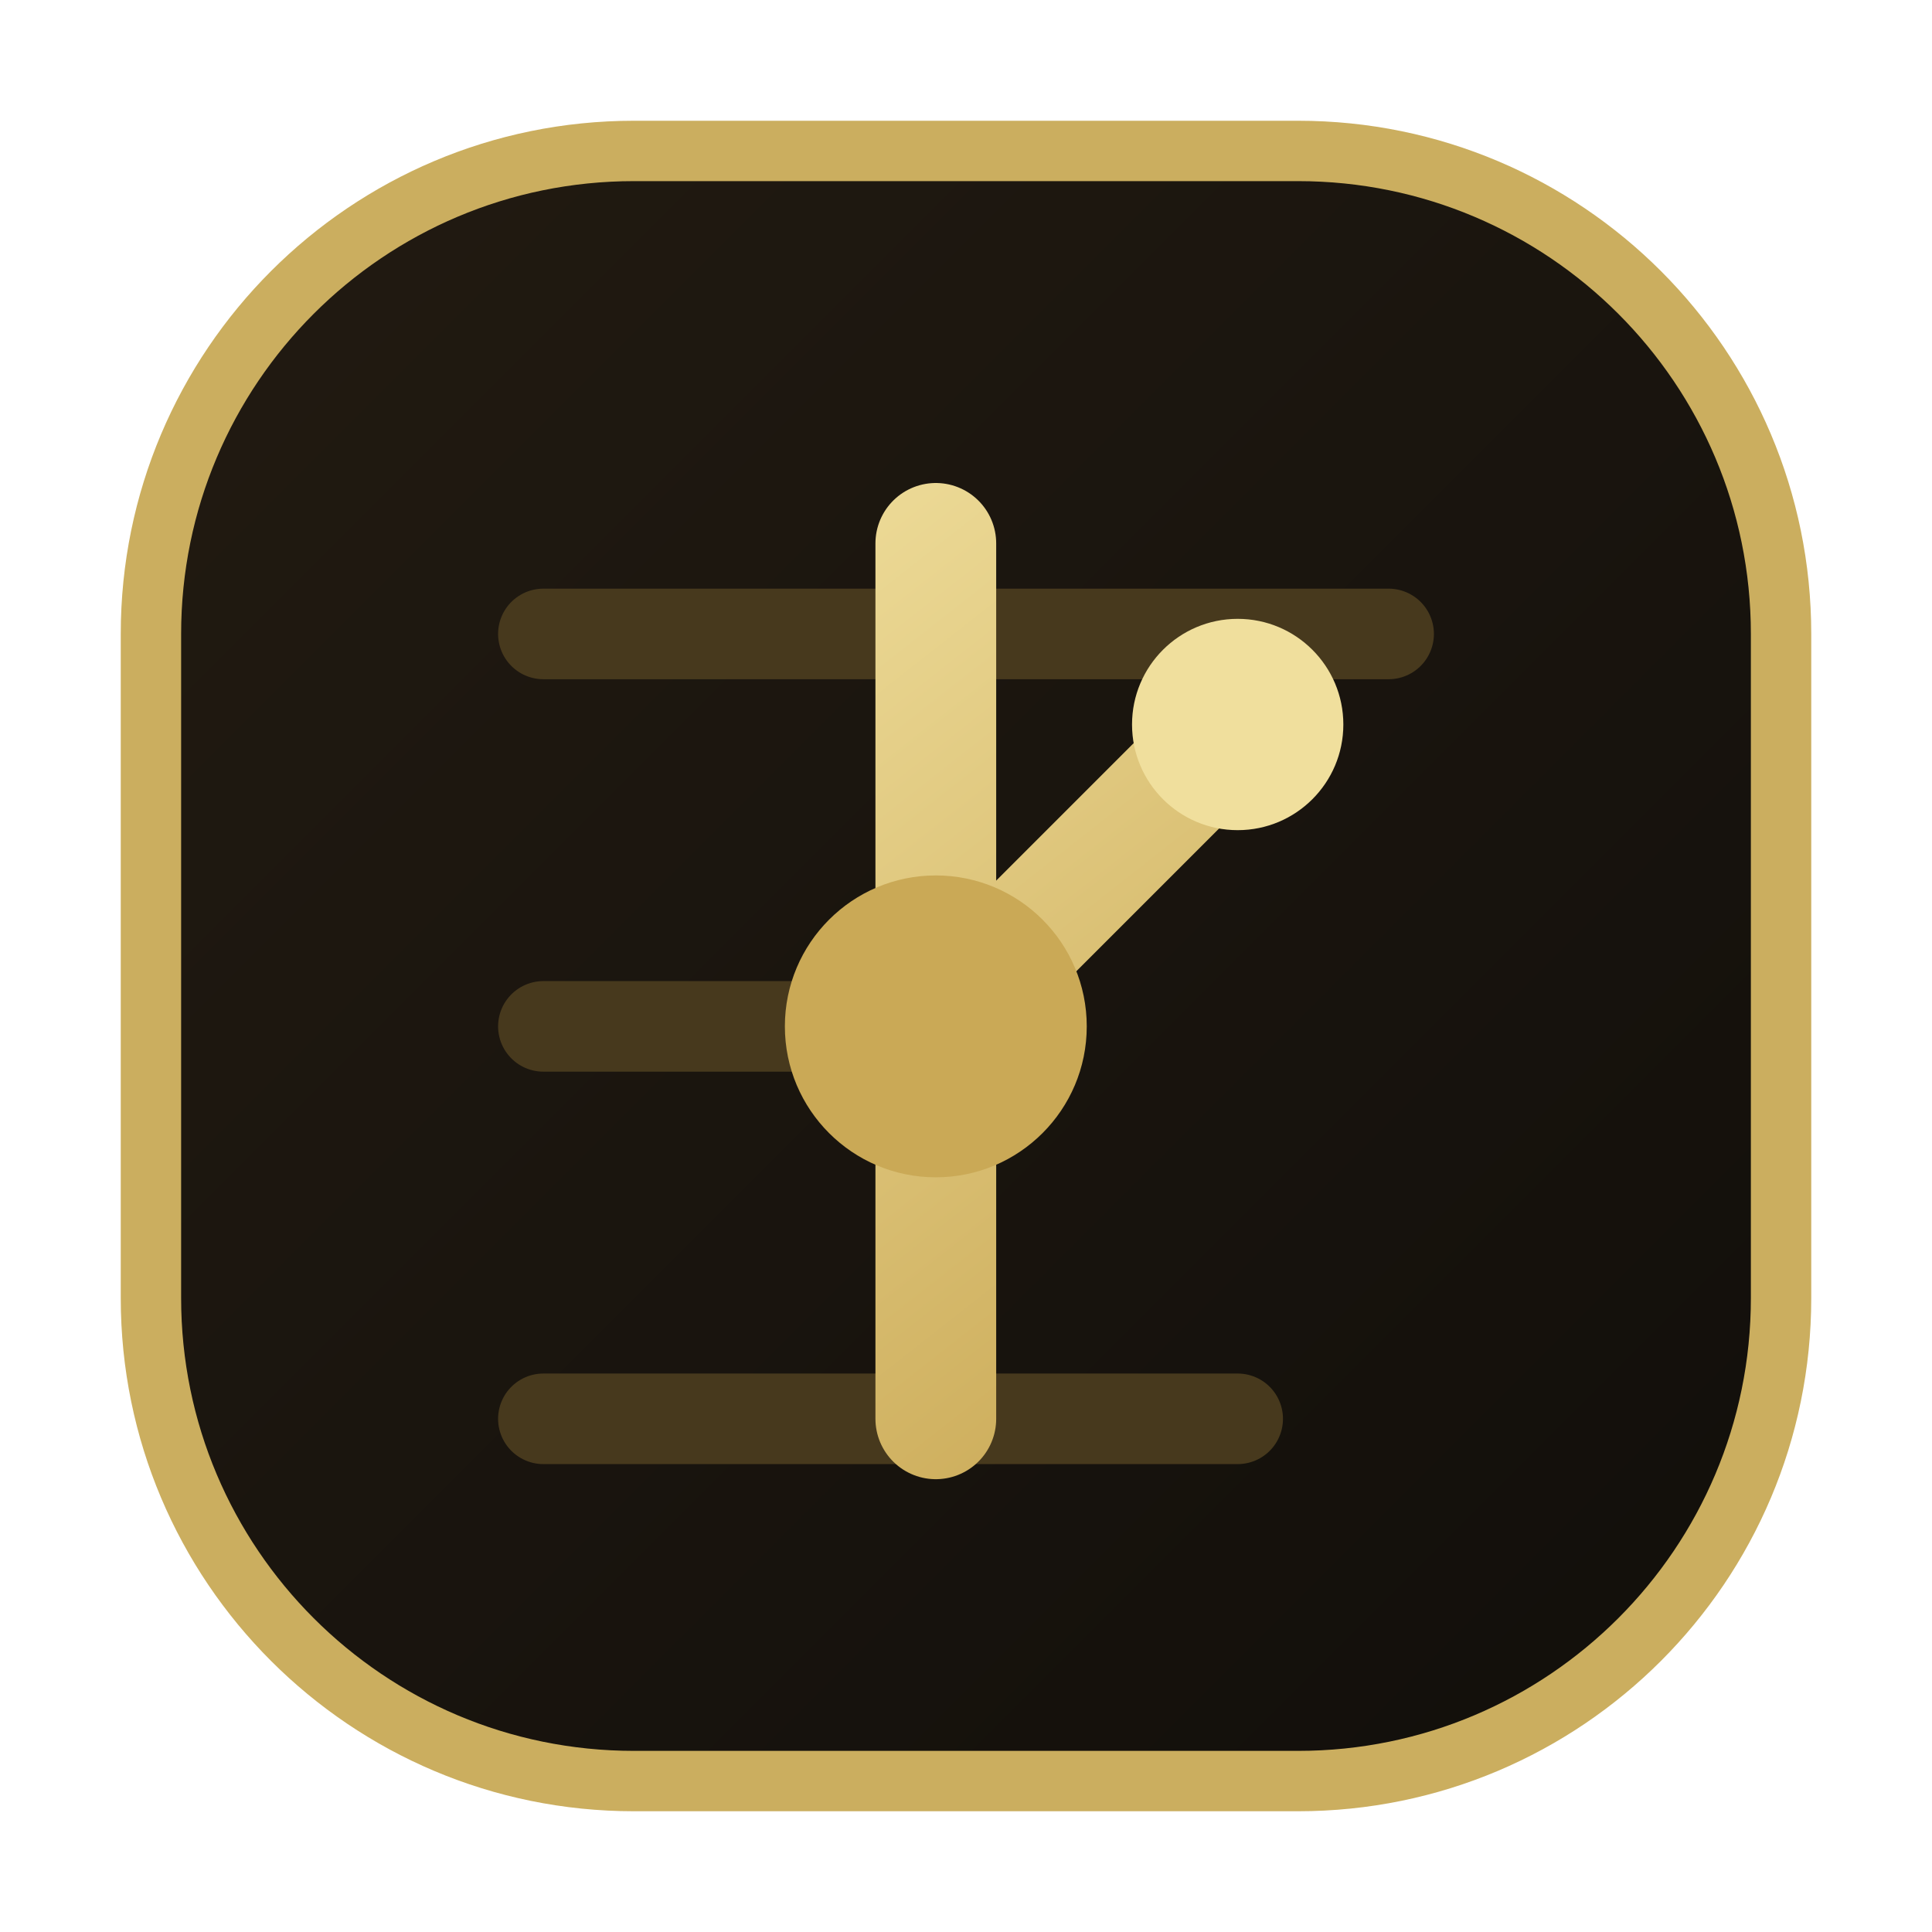
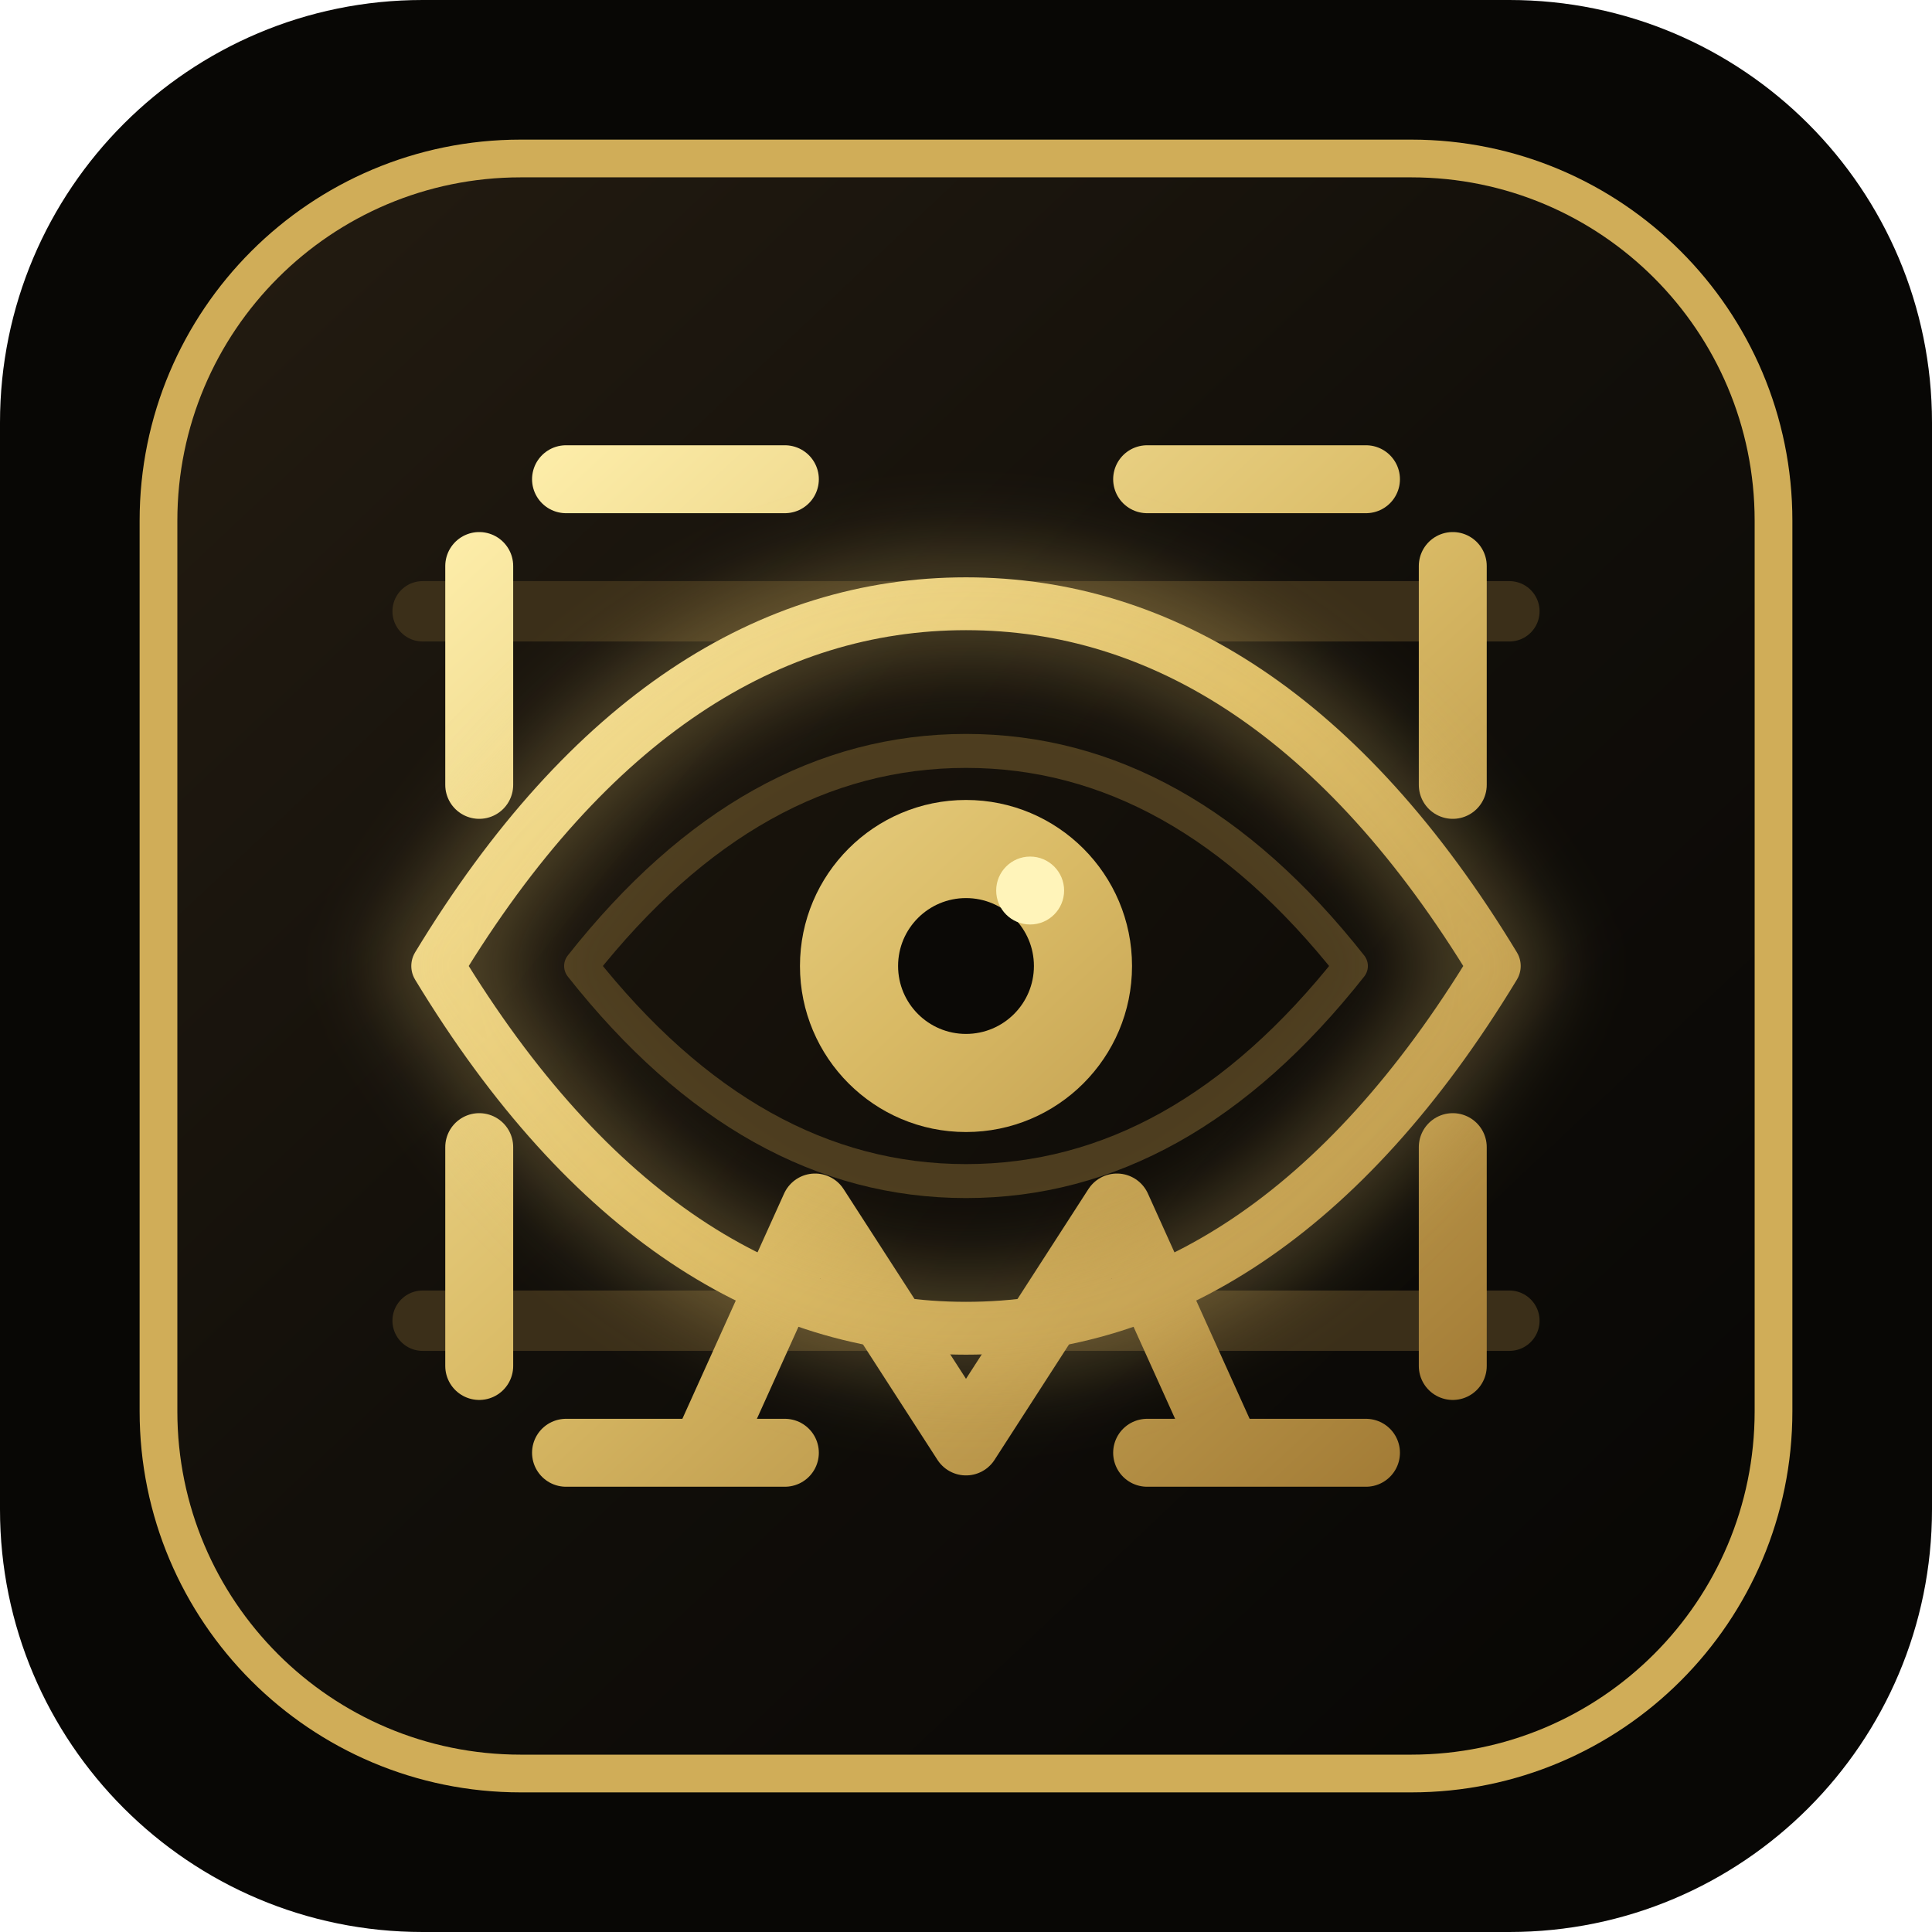
- <svg xmlns="http://www.w3.org/2000/svg" viewBox="0 0 64 64" fill="none">
+ <svg xmlns="http://www.w3.org/2000/svg" viewBox="0 0 512 512" fill="none">
  <defs>
-     <linearGradient id="frameFavV4" x1="8" y1="8" x2="56" y2="56" gradientUnits="userSpaceOnUse">
-       <stop stop-color="#211a11" />
-       <stop offset="1" stop-color="#120f0b" />
+     <linearGradient id="watchBg" x1="54" y1="42" x2="458" y2="470" gradientUnits="userSpaceOnUse">
+       <stop stop-color="#241c11" />
+       <stop offset="0.48" stop-color="#120f0a" />
+       <stop offset="1" stop-color="#070604" />
    </linearGradient>
-     <linearGradient id="glyphFavV4" x1="21" y1="18" x2="43" y2="46" gradientUnits="userSpaceOnUse">
-       <stop stop-color="#F0DF9D" />
-       <stop offset="1" stop-color="#CAA956" />
+     <linearGradient id="watchGold" x1="128" y1="120" x2="390" y2="404" gradientUnits="userSpaceOnUse">
+       <stop stop-color="#fff0ad" />
+       <stop offset="0.48" stop-color="#d9ba65" />
+       <stop offset="1" stop-color="#9c7430" />
    </linearGradient>
+     <linearGradient id="watchGlass" x1="122" y1="142" x2="390" y2="356" gradientUnits="userSpaceOnUse">
+       <stop stop-color="#1d170e" />
+       <stop offset="1" stop-color="#0b0906" />
+     </linearGradient>
+     <filter id="watchGlow" x="58" y="72" width="396" height="364" color-interpolation-filters="sRGB" filterUnits="userSpaceOnUse">
+       <feGaussianBlur stdDeviation="10" />
+     </filter>
  </defs>
-   <rect x="5" y="5" width="54" height="54" rx="16" fill="url(#frameFavV4)" stroke="#CBAE5F" stroke-width="2" />
-   <path d="M18 21h28" stroke="#47391D" stroke-width="3" stroke-linecap="round" />
-   <path d="M18 34h16" stroke="#47391D" stroke-width="3" stroke-linecap="round" />
-   <path d="M18 47h23" stroke="#47391D" stroke-width="3" stroke-linecap="round" />
-   <path d="M31 18v29" stroke="url(#glyphFavV4)" stroke-width="4" stroke-linecap="round" />
-   <path d="m31 34 10-10" stroke="url(#glyphFavV4)" stroke-width="4" stroke-linecap="round" />
-   <circle cx="41" cy="24" r="3.5" fill="#F0DF9D" />
-   <circle cx="31" cy="34" r="5" fill="#CAA956" />
+   <rect width="512" height="512" rx="112" fill="#080705" />
+   <rect x="42" y="42" width="428" height="428" rx="96" fill="url(#watchBg)" stroke="#d0ad58" stroke-width="10" />
+   <path d="M112 162h288M112 350h288" stroke="#3b2f19" stroke-width="16" stroke-linecap="round" />
+   <path d="M116 256c40-66 88-96 140-96s100 30 140 96c-40 66-88 96-140 96s-100-30-140-96Z" fill="url(#watchGlass)" stroke="url(#watchGold)" stroke-width="14" stroke-linejoin="round" />
+   <path d="M154 256c30-38 64-57 102-57s72 19 102 57c-30 38-64 57-102 57s-72-19-102-57Z" stroke="#4d3d1f" stroke-width="9" stroke-linejoin="round" />
+   <circle cx="256" cy="256" r="44" fill="url(#watchGold)" />
+   <circle cx="256" cy="256" r="18" fill="#0b0906" />
+   <circle cx="273" cy="236" r="9" fill="#fff4ba" />
+   <path d="M150 127h58M127 150v58M304 127h58M385 150v58M127 304v58M150 385h58M385 304v58M304 385h58" stroke="url(#watchGold)" stroke-width="18" stroke-linecap="round" />
+   <path d="M188 382l28-62 40 62 40-62 28 62" stroke="url(#watchGold)" stroke-width="18" stroke-linecap="round" stroke-linejoin="round" />
+   <path d="M116 256c40-66 88-96 140-96s100 30 140 96c-40 66-88 96-140 96s-100-30-140-96Z" stroke="#f5d77b" stroke-opacity="0.24" stroke-width="28" filter="url(#watchGlow)" />
</svg>
